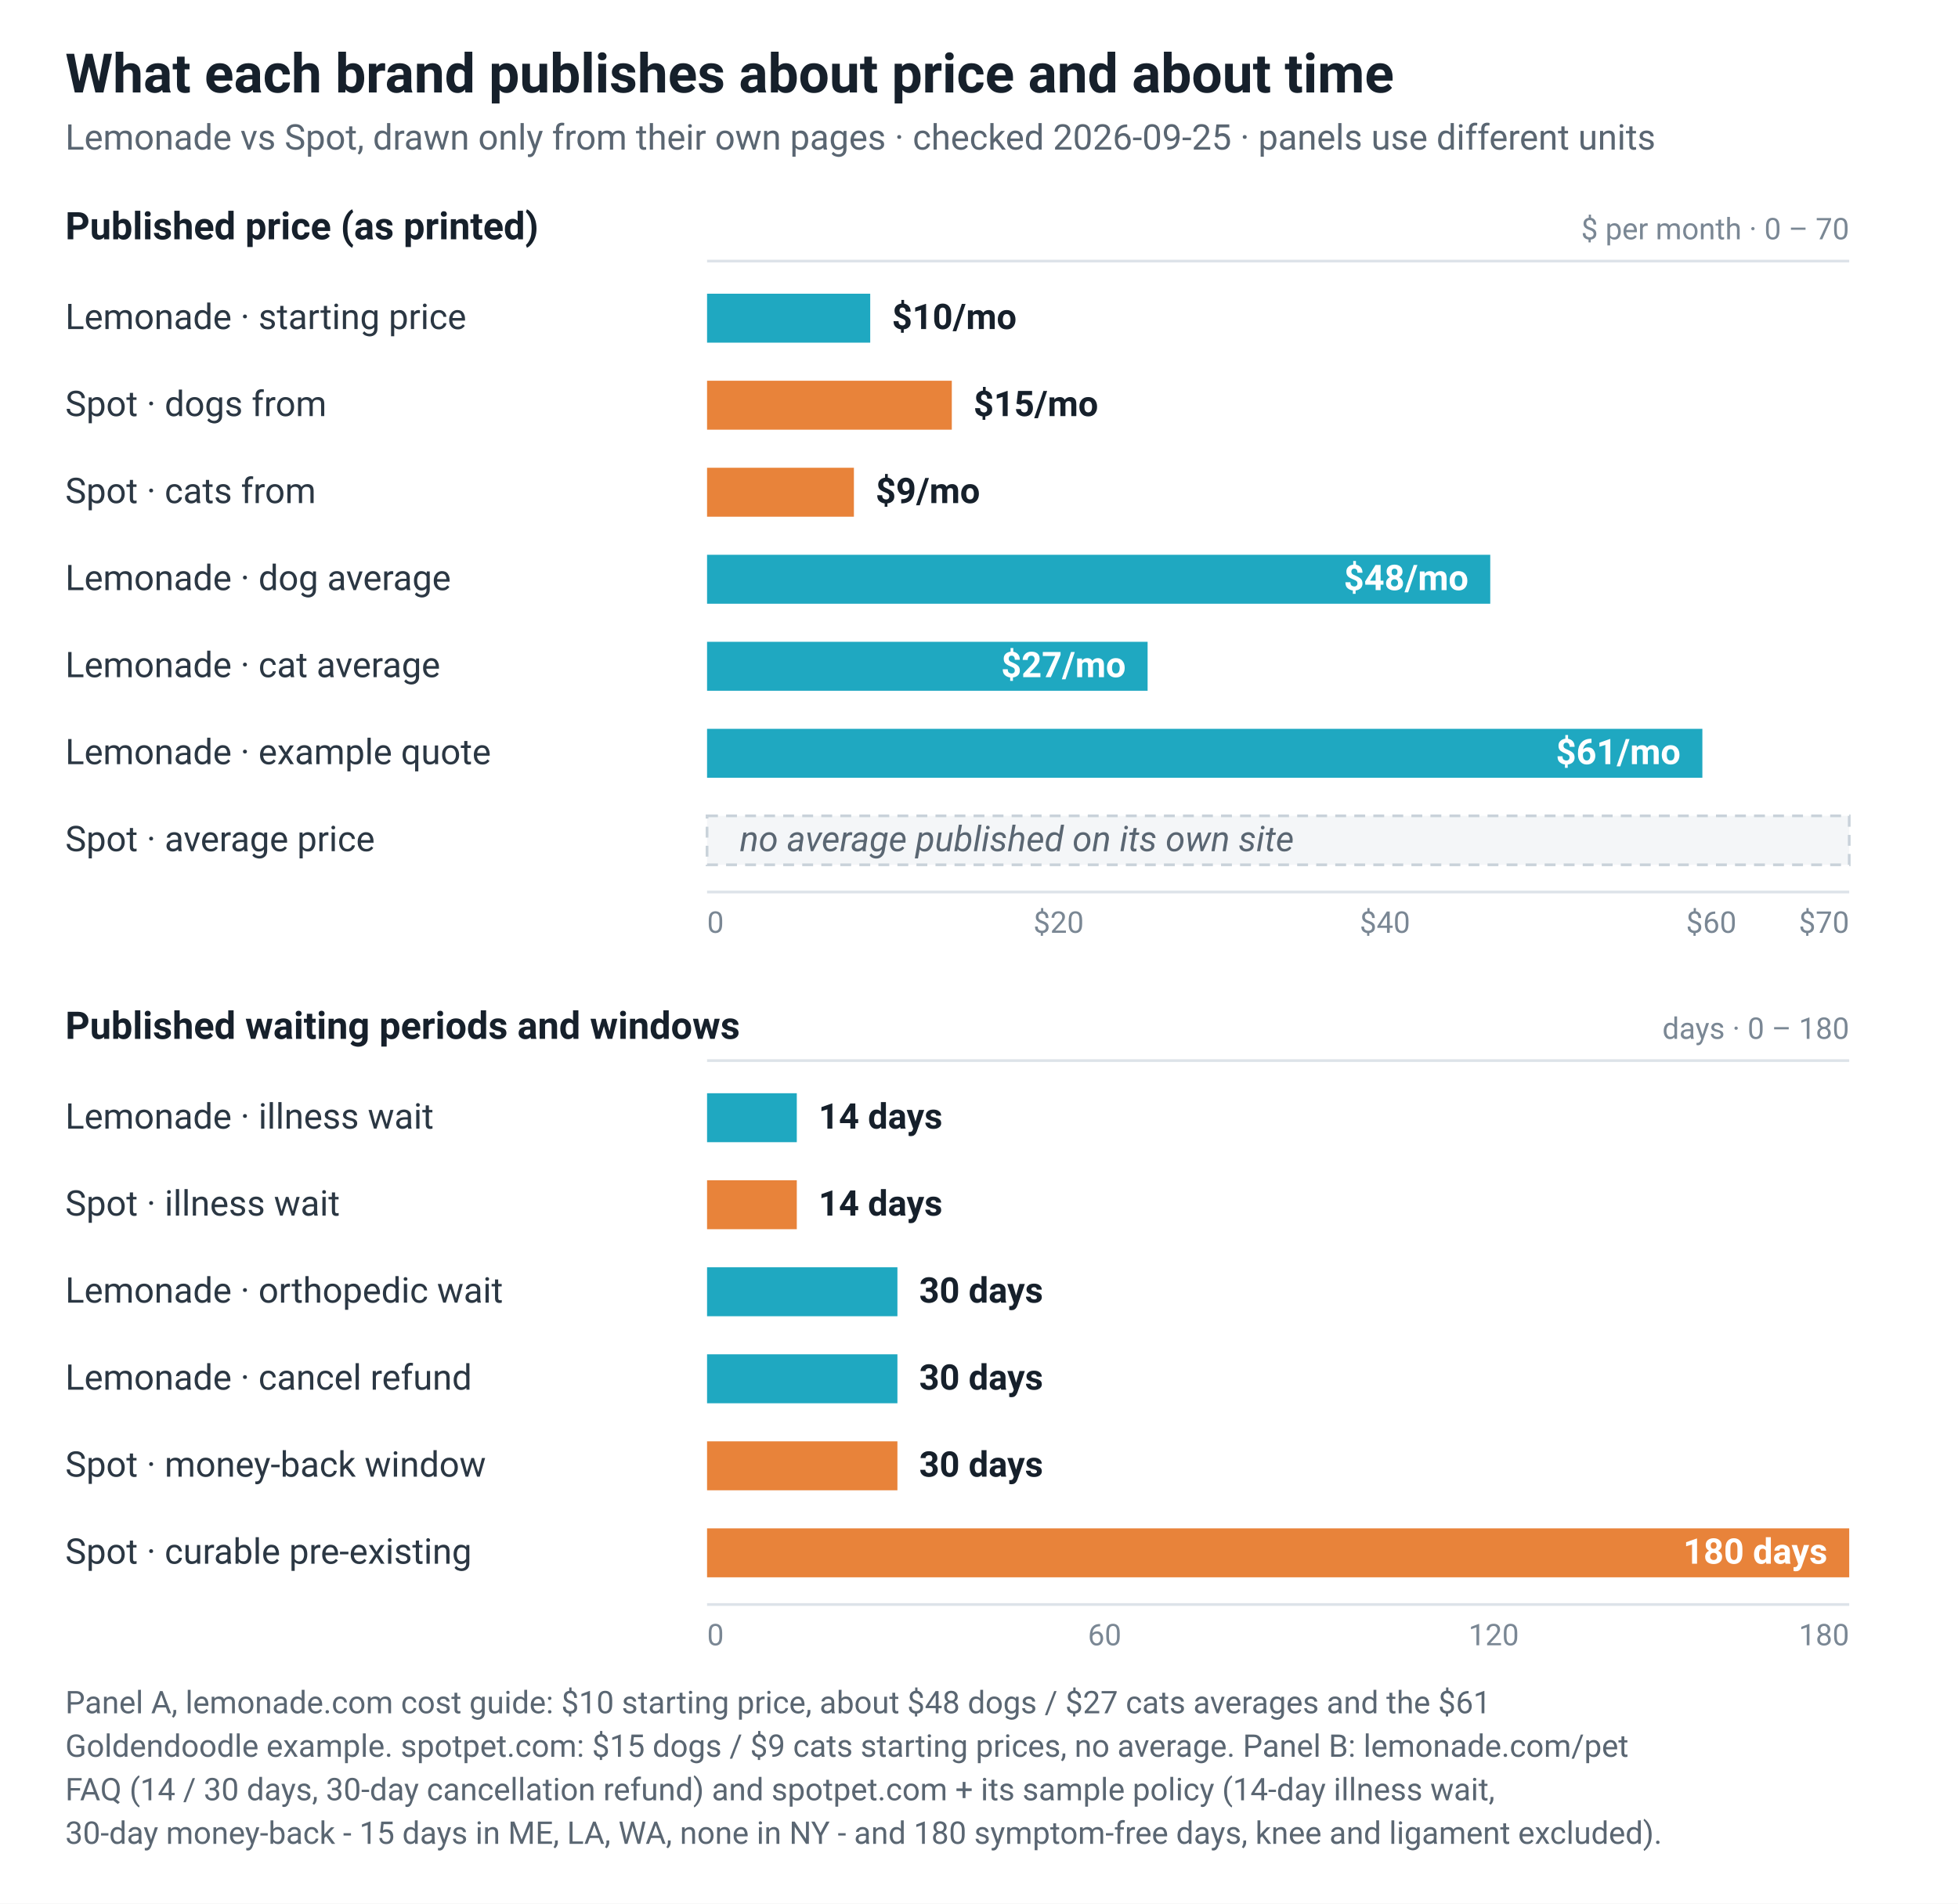
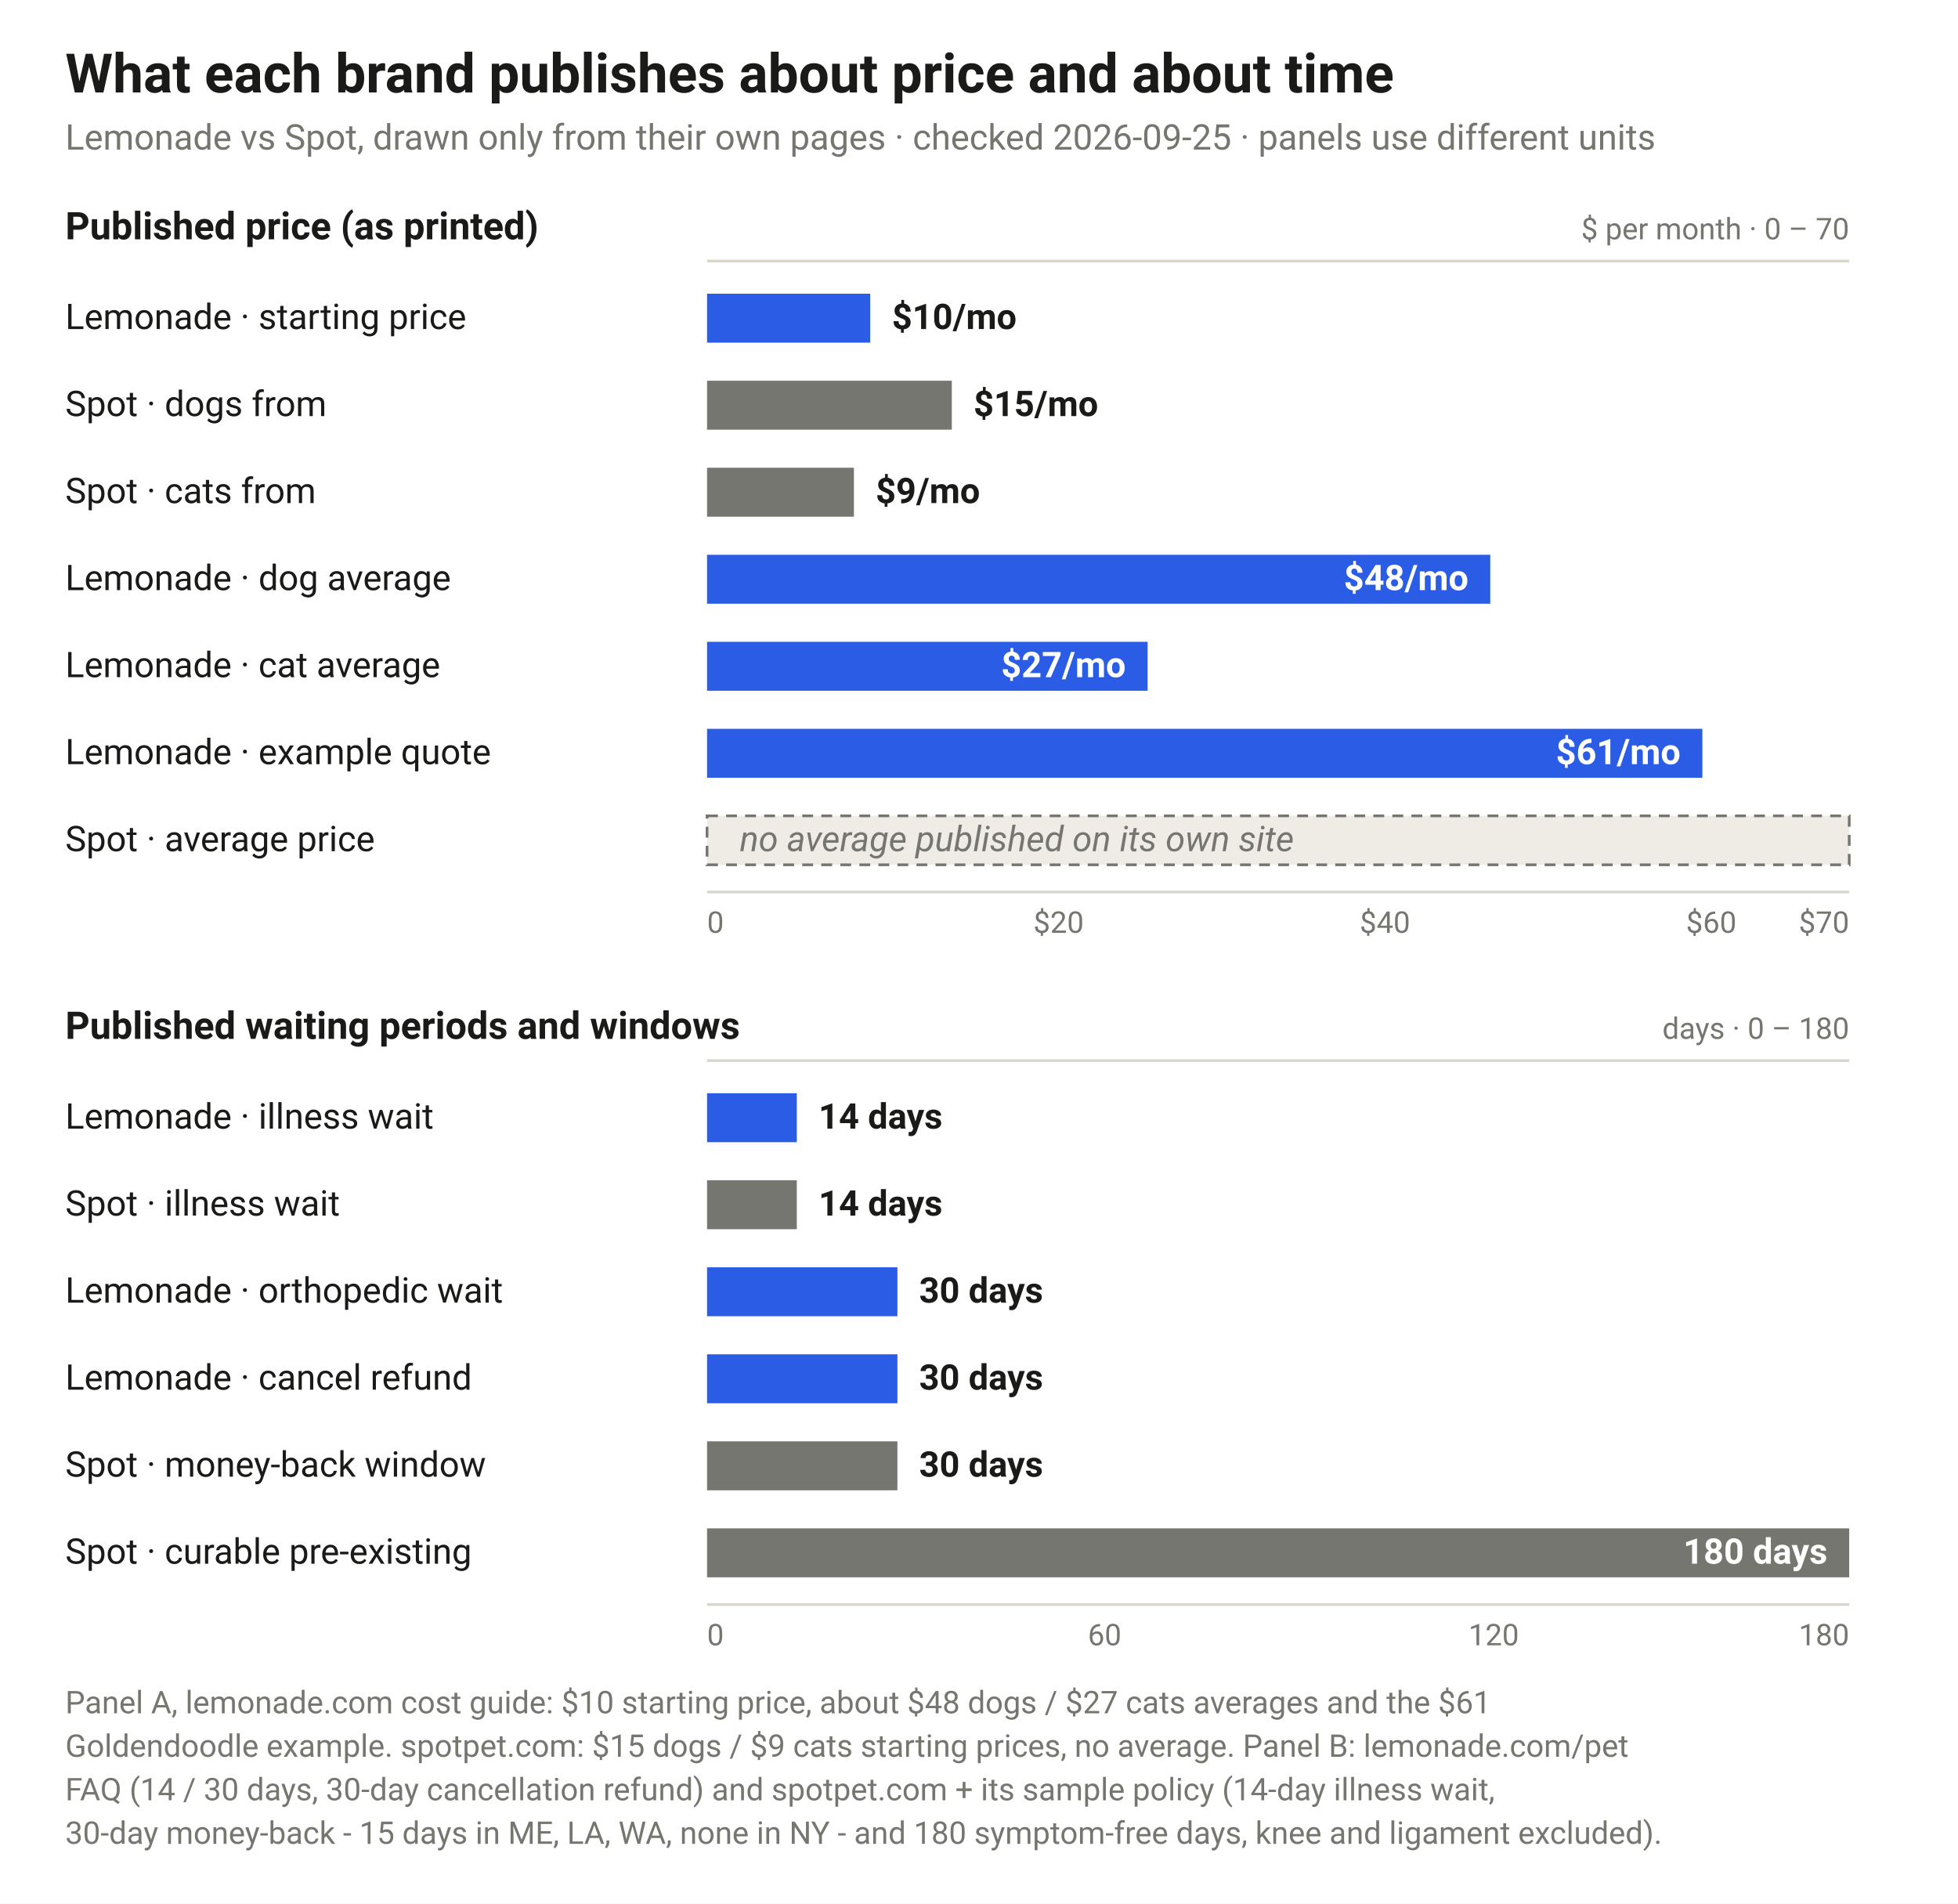
<svg xmlns="http://www.w3.org/2000/svg" viewBox="0 0 720 700" width="720" height="700" role="img" aria-labelledby="t d">
  <style>
-     .ttl{font:700 20px system-ui,-apple-system,Segoe UI,Roboto,sans-serif;fill:#16202b}
-     .sub{font:400 13px system-ui,-apple-system,Segoe UI,Roboto,sans-serif;fill:#5a6672}
-     .ph{font:700 14px system-ui,-apple-system,Segoe UI,Roboto,sans-serif;fill:#16202b}
-     .lb{font:400 13px system-ui,-apple-system,Segoe UI,Roboto,sans-serif;fill:#2b3743}
-     .val{font:700 13px system-ui,-apple-system,Segoe UI,Roboto,sans-serif;fill:#16202b}
+     .ttl{font:700 20px system-ui,-apple-system,Segoe UI,Roboto,sans-serif;fill:#1a1a18}
+     .sub{font:400 13px system-ui,-apple-system,Segoe UI,Roboto,sans-serif;fill:#767670}
+     .ph{font:700 14px system-ui,-apple-system,Segoe UI,Roboto,sans-serif;fill:#1a1a18}
+     .lb{font:400 13px system-ui,-apple-system,Segoe UI,Roboto,sans-serif;fill:#1a1a18}
+     .val{font:700 13px system-ui,-apple-system,Segoe UI,Roboto,sans-serif;fill:#1a1a18}
    .vali{font:700 13px system-ui,-apple-system,Segoe UI,Roboto,sans-serif;fill:#ffffff}
-     .np{font:400 13px system-ui,-apple-system,Segoe UI,Roboto,sans-serif;fill:#5a6672;font-style:italic}
-     .ax{font:400 11px system-ui,-apple-system,Segoe UI,Roboto,sans-serif;fill:#7a8794}
-     .fn{font:400 11.5px system-ui,-apple-system,Segoe UI,Roboto,sans-serif;fill:#5a6672}
+     .np{font:400 13px system-ui,-apple-system,Segoe UI,Roboto,sans-serif;fill:#767670;font-style:italic}
+     .ax{font:400 11px system-ui,-apple-system,Segoe UI,Roboto,sans-serif;fill:#767670}
+     .fn{font:400 11.5px system-ui,-apple-system,Segoe UI,Roboto,sans-serif;fill:#767670}
  </style>
  <rect width="720" height="700" fill="#ffffff" />
  <text class="ttl" x="24" y="34">What each brand publishes about price and about time</text>
  <text class="sub" x="24" y="55">Lemonade vs Spot, drawn only from their own pages · checked 2026-09-25 · panels use different units</text>
  <text class="ph" x="24" y="88">Published price (as printed)</text>
  <text class="ax" x="680" y="88" text-anchor="end">$ per month · 0 – 70</text>
-   <line x1="260" y1="96" x2="680" y2="96" stroke="#dde3e9" />
+   <line x1="260" y1="96" x2="680" y2="96" stroke="#d9d6ce" />
  <g>
    <text class="lb" x="24" y="121">Lemonade · starting price</text>
-     <rect x="260" y="108" width="60" height="18" fill="#1FA8C1" />
+     <rect x="260" y="108" width="60" height="18" fill="#2b5ce6" />
    <text class="val" x="328" y="121">$10/mo</text>
    <text class="lb" x="24" y="153">Spot · dogs from</text>
-     <rect x="260" y="140" width="90" height="18" fill="#E8833A" />
+     <rect x="260" y="140" width="90" height="18" fill="#767670" />
    <text class="val" x="358" y="153">$15/mo</text>
    <text class="lb" x="24" y="185">Spot · cats from</text>
-     <rect x="260" y="172" width="54" height="18" fill="#E8833A" />
+     <rect x="260" y="172" width="54" height="18" fill="#767670" />
    <text class="val" x="322" y="185">$9/mo</text>
    <text class="lb" x="24" y="217">Lemonade · dog average</text>
-     <rect x="260" y="204" width="288" height="18" fill="#1FA8C1" />
+     <rect x="260" y="204" width="288" height="18" fill="#2b5ce6" />
    <text class="vali" x="540" y="217" text-anchor="end">$48/mo</text>
    <text class="lb" x="24" y="249">Lemonade · cat average</text>
-     <rect x="260" y="236" width="162" height="18" fill="#1FA8C1" />
+     <rect x="260" y="236" width="162" height="18" fill="#2b5ce6" />
    <text class="vali" x="414" y="249" text-anchor="end">$27/mo</text>
    <text class="lb" x="24" y="281">Lemonade · example quote</text>
-     <rect x="260" y="268" width="366" height="18" fill="#1FA8C1" />
+     <rect x="260" y="268" width="366" height="18" fill="#2b5ce6" />
    <text class="vali" x="618" y="281" text-anchor="end">$61/mo</text>
    <text class="lb" x="24" y="313">Spot · average price</text>
-     <rect x="260" y="300" width="420" height="18" fill="#f4f6f8" stroke="#c9d2da" stroke-dasharray="4 3" />
+     <rect x="260" y="300" width="420" height="18" fill="#efece5" stroke="#767670" stroke-dasharray="4 3" />
    <text class="np" x="272" y="313">no average published on its own site</text>
  </g>
-   <line x1="260" y1="328" x2="680" y2="328" stroke="#dde3e9" />
+   <line x1="260" y1="328" x2="680" y2="328" stroke="#d9d6ce" />
  <g>
    <text class="ax" x="260" y="343">0</text>
    <text class="ax" x="380" y="343">$20</text>
    <text class="ax" x="500" y="343">$40</text>
    <text class="ax" x="620" y="343">$60</text>
    <text class="ax" x="680" y="343" text-anchor="end">$70</text>
  </g>
  <text class="ph" x="24" y="382">Published waiting periods and windows</text>
  <text class="ax" x="680" y="382" text-anchor="end">days · 0 – 180</text>
-   <line x1="260" y1="390" x2="680" y2="390" stroke="#dde3e9" />
+   <line x1="260" y1="390" x2="680" y2="390" stroke="#d9d6ce" />
  <g>
    <text class="lb" x="24" y="415">Lemonade · illness wait</text>
-     <rect x="260" y="402" width="33" height="18" fill="#1FA8C1" />
+     <rect x="260" y="402" width="33" height="18" fill="#2b5ce6" />
    <text class="val" x="301" y="415">14 days</text>
    <text class="lb" x="24" y="447">Spot · illness wait</text>
-     <rect x="260" y="434" width="33" height="18" fill="#E8833A" />
+     <rect x="260" y="434" width="33" height="18" fill="#767670" />
    <text class="val" x="301" y="447">14 days</text>
    <text class="lb" x="24" y="479">Lemonade · orthopedic wait</text>
-     <rect x="260" y="466" width="70" height="18" fill="#1FA8C1" />
+     <rect x="260" y="466" width="70" height="18" fill="#2b5ce6" />
    <text class="val" x="338" y="479">30 days</text>
    <text class="lb" x="24" y="511">Lemonade · cancel refund</text>
-     <rect x="260" y="498" width="70" height="18" fill="#1FA8C1" />
+     <rect x="260" y="498" width="70" height="18" fill="#2b5ce6" />
    <text class="val" x="338" y="511">30 days</text>
    <text class="lb" x="24" y="543">Spot · money-back window</text>
-     <rect x="260" y="530" width="70" height="18" fill="#E8833A" />
+     <rect x="260" y="530" width="70" height="18" fill="#767670" />
    <text class="val" x="338" y="543">30 days</text>
    <text class="lb" x="24" y="575">Spot · curable pre-existing</text>
-     <rect x="260" y="562" width="420" height="18" fill="#E8833A" />
+     <rect x="260" y="562" width="420" height="18" fill="#767670" />
    <text class="vali" x="672" y="575" text-anchor="end">180 days</text>
  </g>
-   <line x1="260" y1="590" x2="680" y2="590" stroke="#dde3e9" />
+   <line x1="260" y1="590" x2="680" y2="590" stroke="#d9d6ce" />
  <g>
    <text class="ax" x="260" y="605">0</text>
    <text class="ax" x="400" y="605">60</text>
    <text class="ax" x="540" y="605">120</text>
    <text class="ax" x="680" y="605" text-anchor="end">180</text>
  </g>
  <text class="fn" x="24" y="630">Panel A, lemonade.com cost guide: $10 starting price, about $48 dogs / $27 cats averages and the $61</text>
  <text class="fn" x="24" y="646">Goldendoodle example. spotpet.com: $15 dogs / $9 cats starting prices, no average. Panel B: lemonade.com/pet</text>
  <text class="fn" x="24" y="662">FAQ (14 / 30 days, 30-day cancellation refund) and spotpet.com + its sample policy (14-day illness wait,</text>
  <text class="fn" x="24" y="678">30-day money-back - 15 days in ME, LA, WA, none in NY - and 180 symptom-free days, knee and ligament excluded).</text>
</svg>
